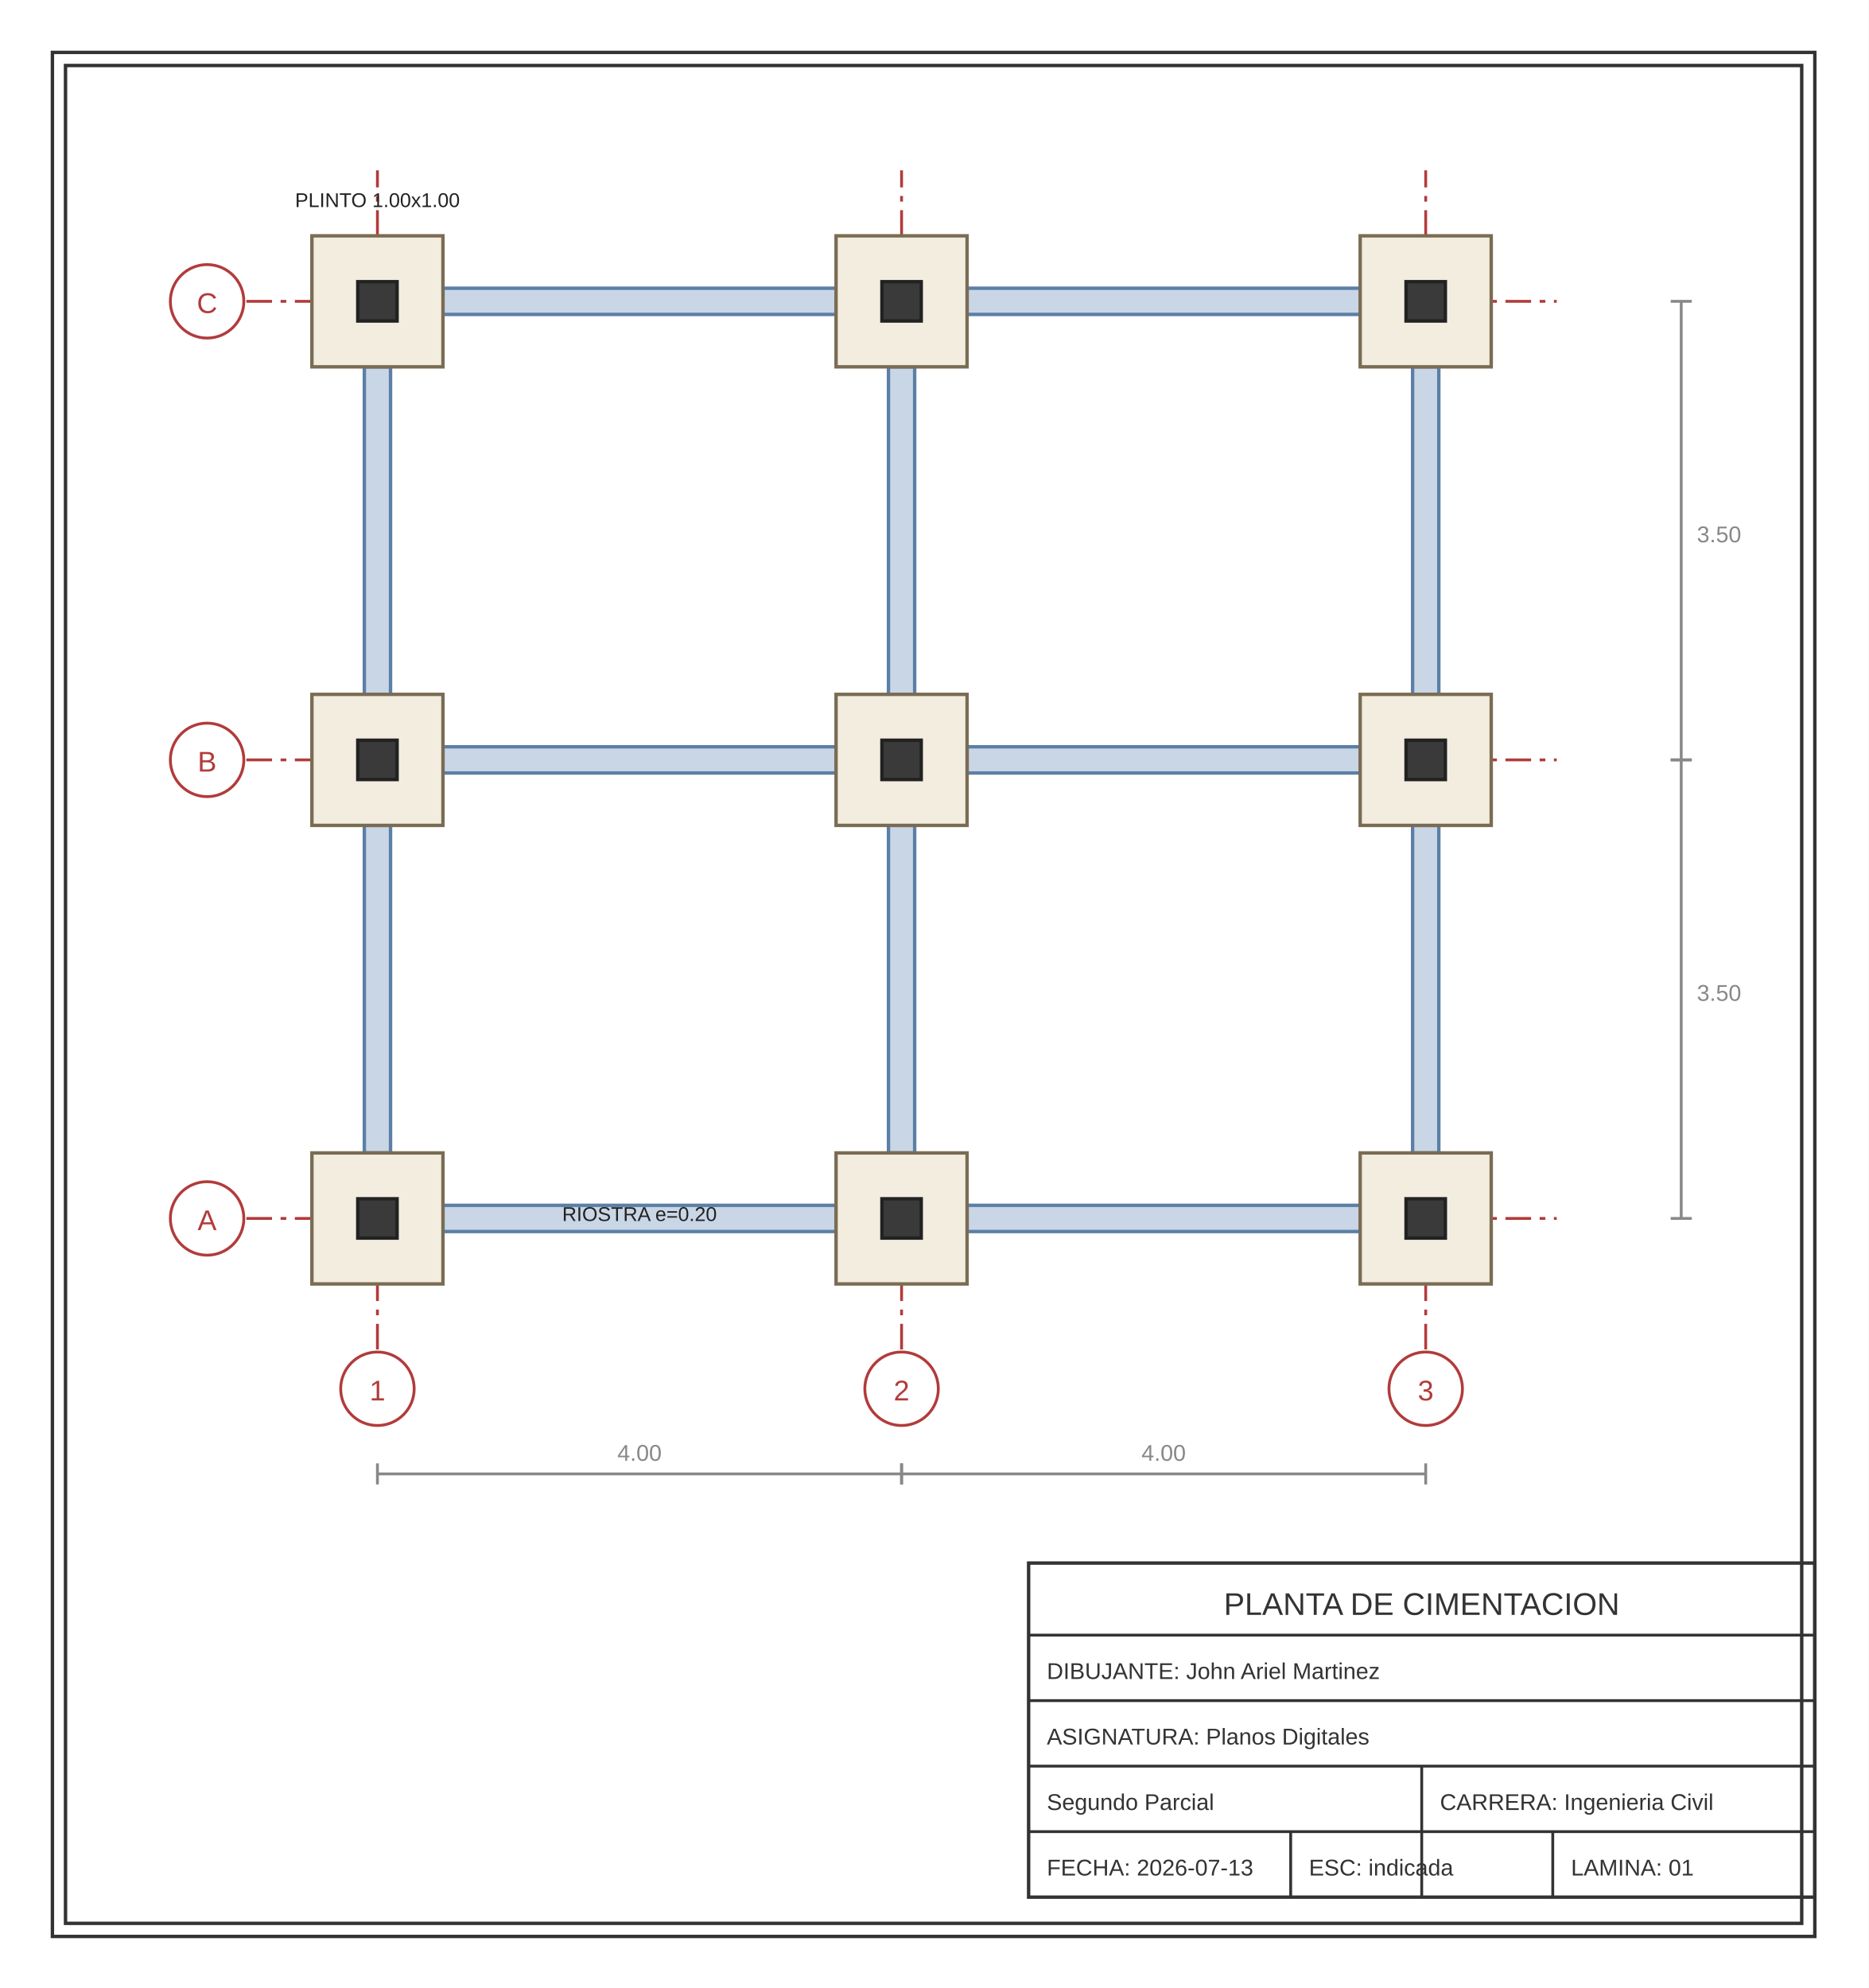
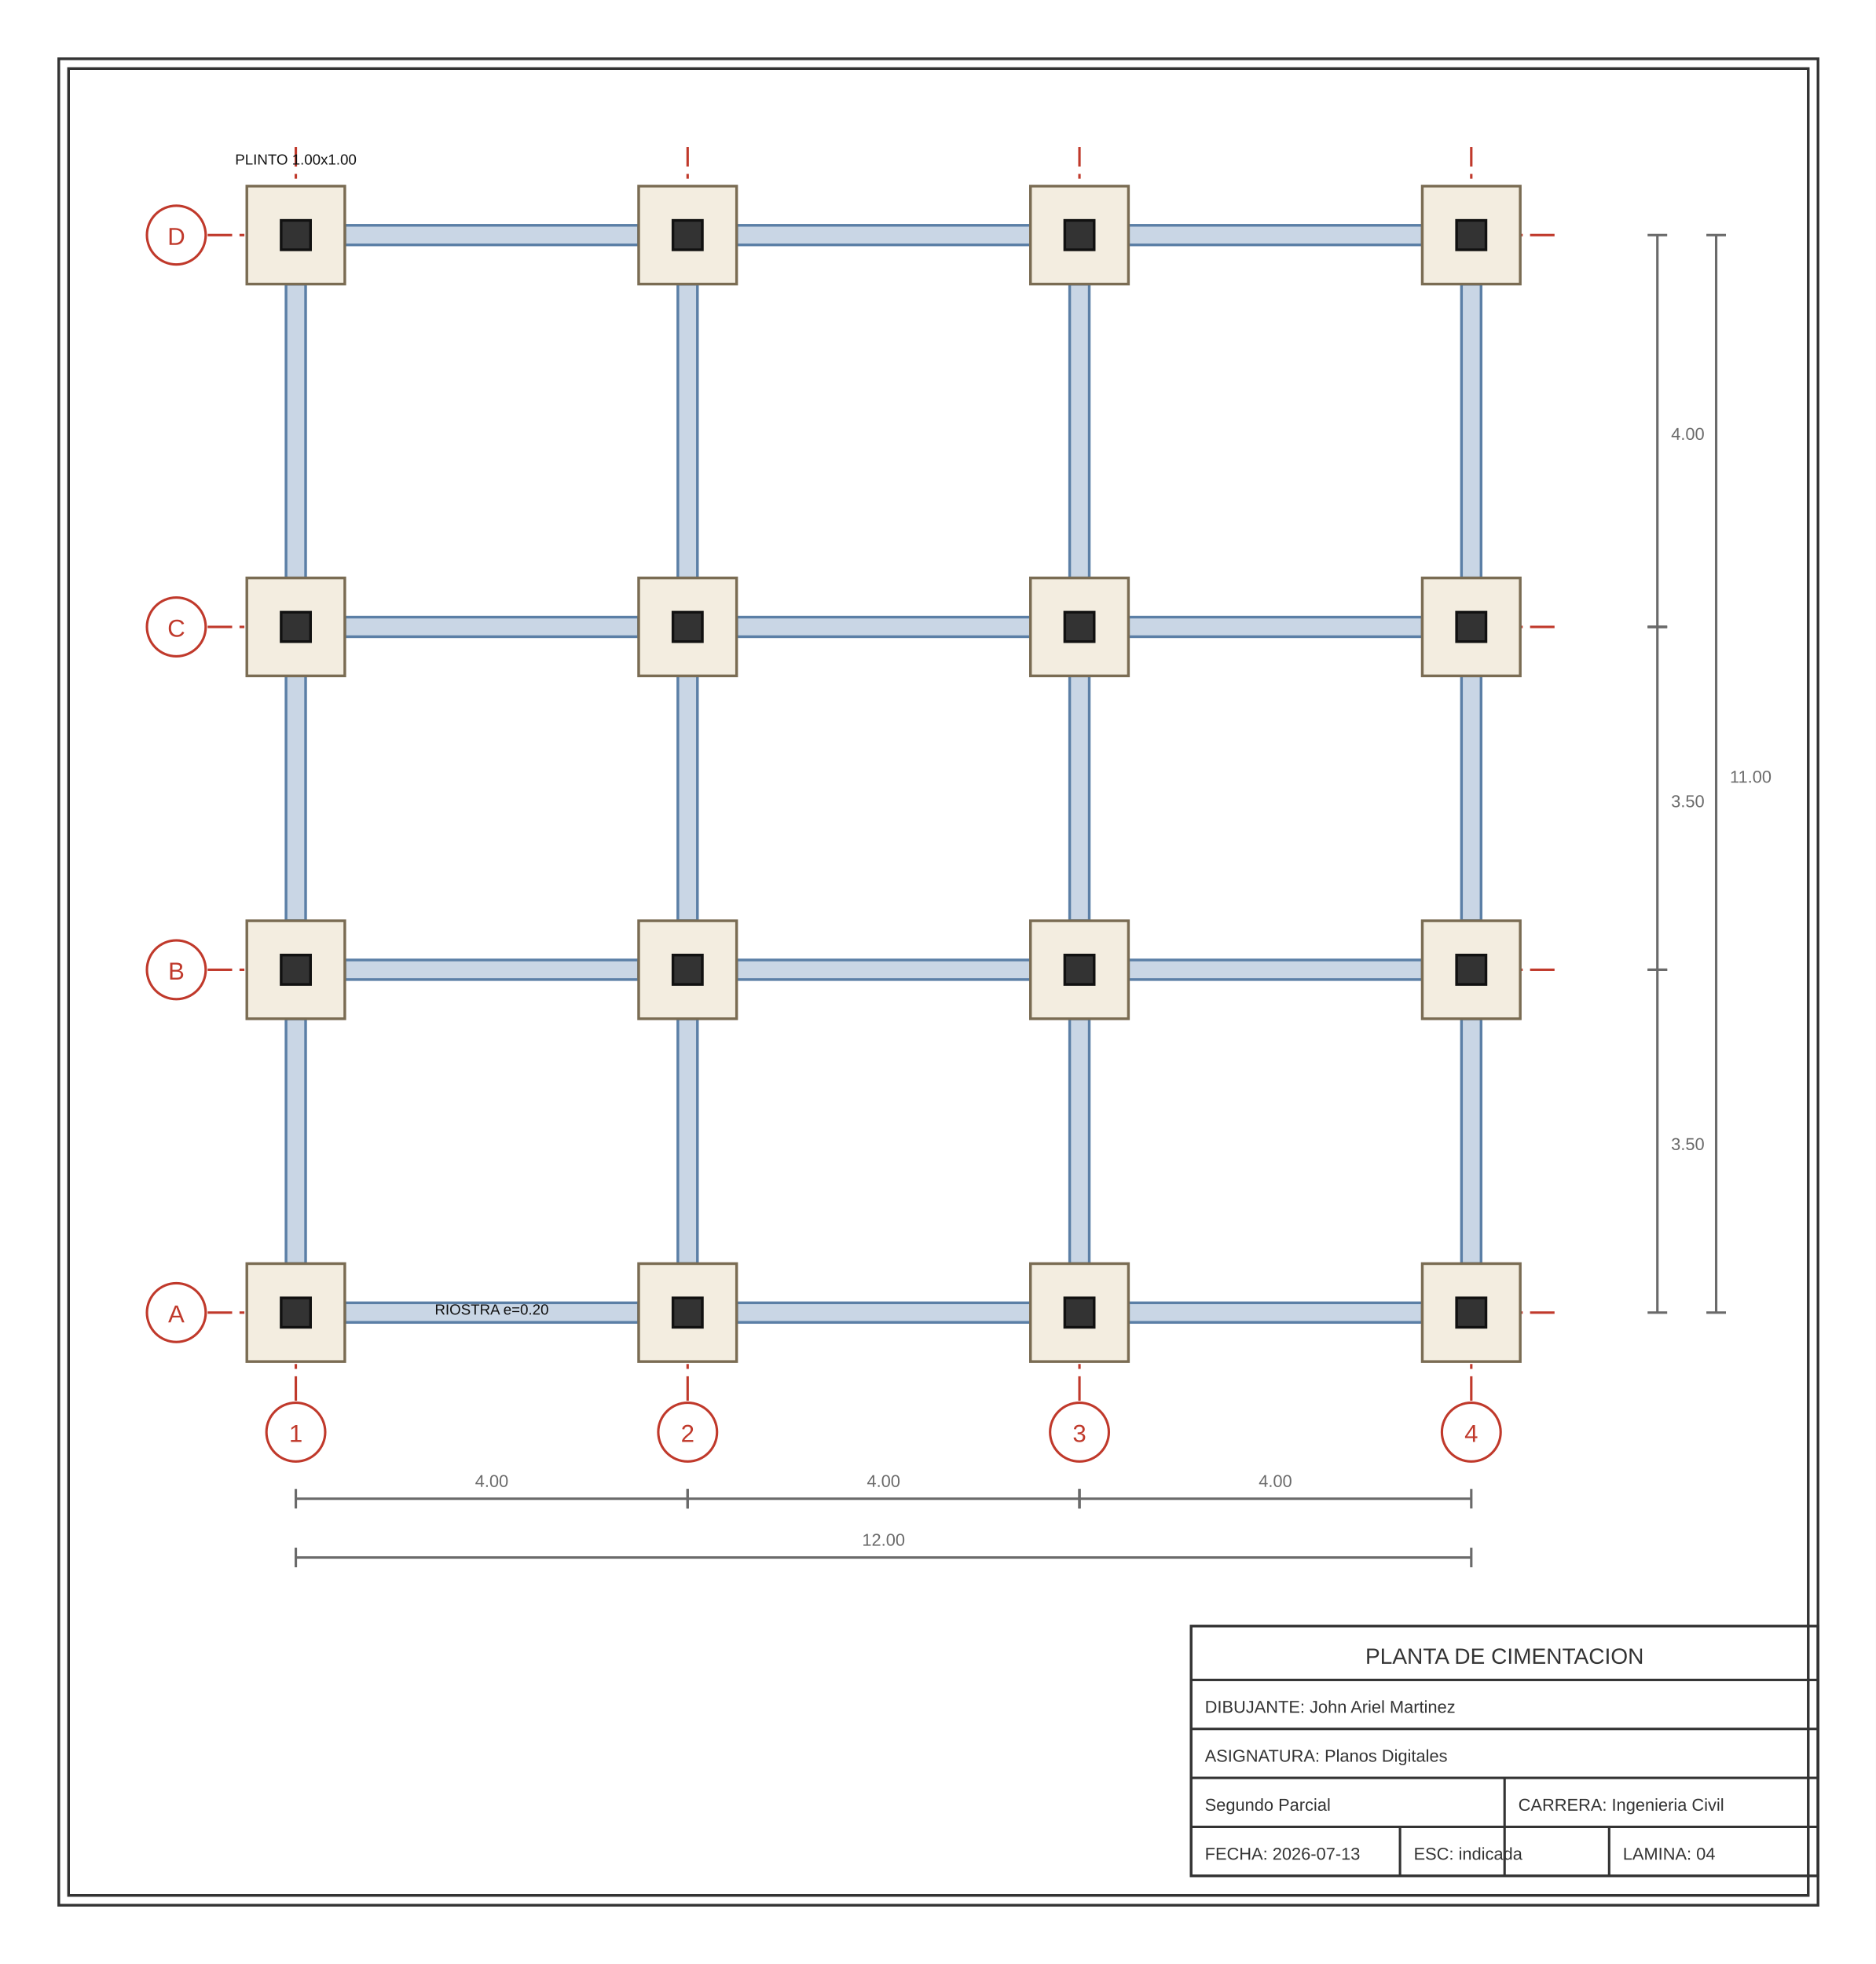
- <svg xmlns="http://www.w3.org/2000/svg" width="656" height="698" viewBox="0 0 656 698" font-family="Arial, sans-serif">
-   <rect width="656" height="698" fill="#ffffff" />
-   <line x1="132.5" y1="473.8" x2="132.5" y2="59.8" stroke="#b23b3b" stroke-width="1" stroke-dasharray="9 3 2 3" />
-   <circle cx="132.5" cy="487.6" r="12.9" fill="#ffffff" stroke="#b23b3b" stroke-width="1" />
-   <text x="132.5" y="491.7" font-size="10" text-anchor="middle" fill="#b23b3b">1</text>
-   <line x1="316.5" y1="473.8" x2="316.5" y2="59.8" stroke="#b23b3b" stroke-width="1" stroke-dasharray="9 3 2 3" />
-   <circle cx="316.5" cy="487.6" r="12.9" fill="#ffffff" stroke="#b23b3b" stroke-width="1" />
-   <text x="316.5" y="491.7" font-size="10" text-anchor="middle" fill="#b23b3b">2</text>
-   <line x1="500.5" y1="473.8" x2="500.5" y2="59.8" stroke="#b23b3b" stroke-width="1" stroke-dasharray="9 3 2 3" />
-   <circle cx="500.5" cy="487.6" r="12.9" fill="#ffffff" stroke="#b23b3b" stroke-width="1" />
-   <text x="500.5" y="491.7" font-size="10" text-anchor="middle" fill="#b23b3b">3</text>
-   <line x1="86.5" y1="427.8" x2="546.5" y2="427.8" stroke="#b23b3b" stroke-width="1" stroke-dasharray="9 3 2 3" />
-   <circle cx="72.7" cy="427.8" r="12.9" fill="#ffffff" stroke="#b23b3b" stroke-width="1" />
-   <text x="72.7" y="431.9" font-size="10" text-anchor="middle" fill="#b23b3b">A</text>
-   <line x1="86.5" y1="266.8" x2="546.5" y2="266.8" stroke="#b23b3b" stroke-width="1" stroke-dasharray="9 3 2 3" />
-   <circle cx="72.7" cy="266.8" r="12.9" fill="#ffffff" stroke="#b23b3b" stroke-width="1" />
-   <text x="72.7" y="270.9" font-size="10" text-anchor="middle" fill="#b23b3b">B</text>
-   <line x1="86.5" y1="105.8" x2="546.5" y2="105.8" stroke="#b23b3b" stroke-width="1" stroke-dasharray="9 3 2 3" />
-   <circle cx="72.7" cy="105.8" r="12.9" fill="#ffffff" stroke="#b23b3b" stroke-width="1" />
-   <text x="72.7" y="109.9" font-size="10" text-anchor="middle" fill="#b23b3b">C</text>
-   <polygon points="155.5,423.2 293.5,423.2 293.5,432.4 155.5,432.4" fill="#c9d6e5" stroke="#5b7fa6" stroke-width="1.2" />
-   <polygon points="339.5,423.2 477.5,423.2 477.5,432.4 339.5,432.4" fill="#c9d6e5" stroke="#5b7fa6" stroke-width="1.2" />
-   <polygon points="155.5,262.2 293.5,262.2 293.5,271.4 155.5,271.4" fill="#c9d6e5" stroke="#5b7fa6" stroke-width="1.2" />
-   <polygon points="339.5,262.2 477.5,262.2 477.5,271.4 339.5,271.4" fill="#c9d6e5" stroke="#5b7fa6" stroke-width="1.2" />
-   <polygon points="155.5,101.2 293.5,101.2 293.5,110.4 155.5,110.4" fill="#c9d6e5" stroke="#5b7fa6" stroke-width="1.2" />
-   <polygon points="339.5,101.2 477.5,101.2 477.5,110.4 339.5,110.4" fill="#c9d6e5" stroke="#5b7fa6" stroke-width="1.2" />
-   <polygon points="127.9,404.8 127.9,289.8 137.1,289.8 137.1,404.8" fill="#c9d6e5" stroke="#5b7fa6" stroke-width="1.2" />
-   <polygon points="127.9,243.8 127.9,128.8 137.1,128.8 137.1,243.8" fill="#c9d6e5" stroke="#5b7fa6" stroke-width="1.2" />
-   <polygon points="311.9,404.8 311.9,289.8 321.1,289.8 321.1,404.8" fill="#c9d6e5" stroke="#5b7fa6" stroke-width="1.2" />
-   <polygon points="311.9,243.8 311.9,128.8 321.1,128.8 321.1,243.8" fill="#c9d6e5" stroke="#5b7fa6" stroke-width="1.2" />
-   <polygon points="495.9,404.8 495.9,289.8 505.1,289.8 505.1,404.8" fill="#c9d6e5" stroke="#5b7fa6" stroke-width="1.2" />
-   <polygon points="495.9,243.8 495.9,128.8 505.1,128.8 505.1,243.8" fill="#c9d6e5" stroke="#5b7fa6" stroke-width="1.2" />
-   <polygon points="109.5,450.8 155.5,450.8 155.5,404.8 109.5,404.8" fill="#f3ede0" stroke="#7a6c53" stroke-width="1.2" />
-   <polygon points="109.5,289.8 155.5,289.8 155.5,243.8 109.5,243.8" fill="#f3ede0" stroke="#7a6c53" stroke-width="1.2" />
-   <polygon points="109.5,128.8 155.5,128.8 155.5,82.8 109.5,82.8" fill="#f3ede0" stroke="#7a6c53" stroke-width="1.2" />
-   <polygon points="293.5,450.8 339.5,450.8 339.5,404.8 293.5,404.8" fill="#f3ede0" stroke="#7a6c53" stroke-width="1.2" />
-   <polygon points="293.5,289.8 339.5,289.8 339.5,243.8 293.5,243.8" fill="#f3ede0" stroke="#7a6c53" stroke-width="1.2" />
-   <polygon points="293.5,128.8 339.5,128.8 339.5,82.8 293.5,82.8" fill="#f3ede0" stroke="#7a6c53" stroke-width="1.2" />
-   <polygon points="477.5,450.8 523.5,450.8 523.5,404.8 477.5,404.8" fill="#f3ede0" stroke="#7a6c53" stroke-width="1.2" />
-   <polygon points="477.5,289.8 523.5,289.8 523.5,243.8 477.5,243.8" fill="#f3ede0" stroke="#7a6c53" stroke-width="1.2" />
-   <polygon points="477.5,128.8 523.5,128.8 523.5,82.8 477.5,82.8" fill="#f3ede0" stroke="#7a6c53" stroke-width="1.2" />
-   <polygon points="125.6,434.7 139.4,434.7 139.4,420.9 125.6,420.9" fill="#3a3a3a" stroke="#222222" stroke-width="1.2" />
-   <polygon points="125.6,273.7 139.4,273.7 139.4,259.9 125.6,259.9" fill="#3a3a3a" stroke="#222222" stroke-width="1.2" />
-   <polygon points="125.6,112.7 139.4,112.7 139.4,98.9 125.6,98.9" fill="#3a3a3a" stroke="#222222" stroke-width="1.2" />
-   <polygon points="309.6,434.7 323.4,434.7 323.4,420.9 309.6,420.9" fill="#3a3a3a" stroke="#222222" stroke-width="1.2" />
-   <polygon points="309.6,273.7 323.4,273.7 323.4,259.9 309.6,259.9" fill="#3a3a3a" stroke="#222222" stroke-width="1.2" />
-   <polygon points="309.6,112.7 323.4,112.7 323.4,98.9 309.6,98.9" fill="#3a3a3a" stroke="#222222" stroke-width="1.2" />
-   <polygon points="493.6,434.7 507.4,434.7 507.4,420.9 493.6,420.9" fill="#3a3a3a" stroke="#222222" stroke-width="1.2" />
-   <polygon points="493.6,273.7 507.4,273.7 507.4,259.9 493.6,259.9" fill="#3a3a3a" stroke="#222222" stroke-width="1.2" />
-   <polygon points="493.6,112.7 507.4,112.7 507.4,98.9 493.6,98.9" fill="#3a3a3a" stroke="#222222" stroke-width="1.2" />
-   <line x1="132.5" y1="517.5" x2="316.5" y2="517.5" stroke="#888888" stroke-width="1" />
-   <line x1="132.5" y1="521.2" x2="132.5" y2="513.8" stroke="#888888" stroke-width="1" />
-   <line x1="316.5" y1="521.2" x2="316.5" y2="513.8" stroke="#888888" stroke-width="1" />
-   <text x="224.5" y="512.9" font-size="8" text-anchor="middle" fill="#888888">4.00</text>
-   <line x1="316.5" y1="517.5" x2="500.5" y2="517.5" stroke="#888888" stroke-width="1" />
-   <line x1="316.5" y1="521.2" x2="316.5" y2="513.8" stroke="#888888" stroke-width="1" />
-   <line x1="500.5" y1="521.2" x2="500.5" y2="513.8" stroke="#888888" stroke-width="1" />
-   <text x="408.5" y="512.9" font-size="8" text-anchor="middle" fill="#888888">4.00</text>
-   <line x1="590.2" y1="427.8" x2="590.2" y2="266.8" stroke="#888888" stroke-width="1" />
-   <line x1="586.5" y1="427.8" x2="593.9" y2="427.8" stroke="#888888" stroke-width="1" />
-   <line x1="586.5" y1="266.8" x2="593.9" y2="266.8" stroke="#888888" stroke-width="1" />
-   <text x="595.7" y="351.4" font-size="8" text-anchor="start" fill="#888888">3.50</text>
-   <line x1="590.2" y1="266.8" x2="590.2" y2="105.8" stroke="#888888" stroke-width="1" />
-   <line x1="586.5" y1="266.8" x2="593.9" y2="266.8" stroke="#888888" stroke-width="1" />
-   <line x1="586.5" y1="105.8" x2="593.9" y2="105.8" stroke="#888888" stroke-width="1" />
-   <text x="595.7" y="190.4" font-size="8" text-anchor="start" fill="#888888">3.50</text>
-   <text x="132.5" y="72.7" font-size="7" text-anchor="middle" fill="#222222">PLINTO 1.00x1.00</text>
-   <text x="224.5" y="428.7" font-size="7" text-anchor="middle" fill="#222222">RIOSTRA e=0.20</text>
-   <polygon points="361.1,666.1 637.1,666.1 637.1,548.8 361.1,548.8" fill="none" stroke="#333333" stroke-width="1.2" />
-   <line x1="361.1" y1="574.1" x2="637.1" y2="574.1" stroke="#333333" stroke-width="1" />
-   <line x1="361.1" y1="597.1" x2="637.1" y2="597.1" stroke="#333333" stroke-width="1" />
-   <line x1="361.1" y1="620.1" x2="637.1" y2="620.1" stroke="#333333" stroke-width="1" />
-   <line x1="361.1" y1="643.1" x2="637.1" y2="643.1" stroke="#333333" stroke-width="1" />
-   <line x1="499.1" y1="620.1" x2="499.1" y2="666.1" stroke="#333333" stroke-width="1" />
-   <line x1="453.1" y1="643.1" x2="453.1" y2="666.1" stroke="#333333" stroke-width="1" />
-   <line x1="545.1" y1="643.1" x2="545.1" y2="666.1" stroke="#333333" stroke-width="1" />
-   <text x="499.1" y="567.0" font-size="11" text-anchor="middle" fill="#333333">PLANTA DE CIMENTACION</text>
-   <text x="367.5" y="589.5" font-size="8" text-anchor="start" fill="#333333">DIBUJANTE:  John Ariel Martinez</text>
-   <text x="367.5" y="612.5" font-size="8" text-anchor="start" fill="#333333">ASIGNATURA:  Planos Digitales</text>
-   <text x="367.5" y="635.5" font-size="8" text-anchor="start" fill="#333333">Segundo Parcial</text>
-   <text x="505.5" y="635.5" font-size="8" text-anchor="start" fill="#333333">CARRERA:  Ingenieria Civil</text>
-   <text x="367.5" y="658.5" font-size="8" text-anchor="start" fill="#333333">FECHA: 2026-07-13</text>
-   <text x="459.5" y="658.5" font-size="8" text-anchor="start" fill="#333333">ESC: indicada</text>
-   <text x="551.5" y="658.5" font-size="8" text-anchor="start" fill="#333333">LAMINA: 01</text>
-   <polygon points="18.4,679.9 637.1,679.9 637.1,18.4 18.4,18.4" fill="none" stroke="#333333" stroke-width="1.2" />
-   <polygon points="23.0,675.3 632.5,675.3 632.5,23.0 23.0,23.0" fill="none" stroke="#333333" stroke-width="1.2" />
+ <svg xmlns="http://www.w3.org/2000/svg" width="766" height="802" viewBox="0 0 766 802" font-family="Arial, sans-serif">
+   <rect width="766" height="802" fill="#ffffff" />
+   <line x1="120.8" y1="572.0" x2="120.8" y2="60.0" stroke="#c0392b" stroke-width="1.0" stroke-dasharray="10 3 2 3" />
+   <circle cx="120.8" cy="584.8" r="12.0" fill="#ffffff" stroke="#c0392b" stroke-width="1" />
+   <text x="120.8" y="588.8" font-size="10" text-anchor="middle" fill="#c0392b">1</text>
+   <line x1="280.8" y1="572.0" x2="280.8" y2="60.0" stroke="#c0392b" stroke-width="1.0" stroke-dasharray="10 3 2 3" />
+   <circle cx="280.8" cy="584.8" r="12.0" fill="#ffffff" stroke="#c0392b" stroke-width="1" />
+   <text x="280.8" y="588.8" font-size="10" text-anchor="middle" fill="#c0392b">2</text>
+   <line x1="440.8" y1="572.0" x2="440.8" y2="60.0" stroke="#c0392b" stroke-width="1.0" stroke-dasharray="10 3 2 3" />
+   <circle cx="440.8" cy="584.8" r="12.0" fill="#ffffff" stroke="#c0392b" stroke-width="1" />
+   <text x="440.8" y="588.8" font-size="10" text-anchor="middle" fill="#c0392b">3</text>
+   <line x1="600.8" y1="572.0" x2="600.8" y2="60.0" stroke="#c0392b" stroke-width="1.0" stroke-dasharray="10 3 2 3" />
+   <circle cx="600.8" cy="584.8" r="12.0" fill="#ffffff" stroke="#c0392b" stroke-width="1" />
+   <text x="600.8" y="588.8" font-size="10" text-anchor="middle" fill="#c0392b">4</text>
+   <line x1="84.8" y1="536.0" x2="636.8" y2="536.0" stroke="#c0392b" stroke-width="1.0" stroke-dasharray="10 3 2 3" />
+   <circle cx="72.0" cy="536.0" r="12.0" fill="#ffffff" stroke="#c0392b" stroke-width="1" />
+   <text x="72.0" y="540.0" font-size="10" text-anchor="middle" fill="#c0392b">A</text>
+   <line x1="84.8" y1="396.0" x2="636.8" y2="396.0" stroke="#c0392b" stroke-width="1.0" stroke-dasharray="10 3 2 3" />
+   <circle cx="72.0" cy="396.0" r="12.0" fill="#ffffff" stroke="#c0392b" stroke-width="1" />
+   <text x="72.0" y="400.0" font-size="10" text-anchor="middle" fill="#c0392b">B</text>
+   <line x1="84.8" y1="256.0" x2="636.8" y2="256.0" stroke="#c0392b" stroke-width="1.0" stroke-dasharray="10 3 2 3" />
+   <circle cx="72.0" cy="256.0" r="12.0" fill="#ffffff" stroke="#c0392b" stroke-width="1" />
+   <text x="72.0" y="260.0" font-size="10" text-anchor="middle" fill="#c0392b">C</text>
+   <line x1="84.8" y1="96.0" x2="636.8" y2="96.0" stroke="#c0392b" stroke-width="1.0" stroke-dasharray="10 3 2 3" />
+   <circle cx="72.0" cy="96.0" r="12.0" fill="#ffffff" stroke="#c0392b" stroke-width="1" />
+   <text x="72.0" y="100.0" font-size="10" text-anchor="middle" fill="#c0392b">D</text>
+   <polygon points="140.8,532.0 260.8,532.0 260.8,540.0 140.8,540.0" fill="#c9d6e5" stroke="#5b7fa6" stroke-width="1.1" />
+   <polygon points="300.8,532.0 420.8,532.0 420.8,540.0 300.8,540.0" fill="#c9d6e5" stroke="#5b7fa6" stroke-width="1.1" />
+   <polygon points="460.8,532.0 580.8,532.0 580.8,540.0 460.8,540.0" fill="#c9d6e5" stroke="#5b7fa6" stroke-width="1.1" />
+   <polygon points="140.8,392.0 260.8,392.0 260.8,400.0 140.8,400.0" fill="#c9d6e5" stroke="#5b7fa6" stroke-width="1.1" />
+   <polygon points="300.8,392.0 420.8,392.0 420.8,400.0 300.8,400.0" fill="#c9d6e5" stroke="#5b7fa6" stroke-width="1.1" />
+   <polygon points="460.8,392.0 580.8,392.0 580.8,400.0 460.8,400.0" fill="#c9d6e5" stroke="#5b7fa6" stroke-width="1.1" />
+   <polygon points="140.8,252.0 260.8,252.0 260.8,260.0 140.8,260.0" fill="#c9d6e5" stroke="#5b7fa6" stroke-width="1.1" />
+   <polygon points="300.8,252.0 420.8,252.0 420.8,260.0 300.8,260.0" fill="#c9d6e5" stroke="#5b7fa6" stroke-width="1.1" />
+   <polygon points="460.8,252.0 580.8,252.0 580.8,260.0 460.8,260.0" fill="#c9d6e5" stroke="#5b7fa6" stroke-width="1.1" />
+   <polygon points="140.8,92.0 260.8,92.0 260.8,100.0 140.8,100.0" fill="#c9d6e5" stroke="#5b7fa6" stroke-width="1.1" />
+   <polygon points="300.8,92.0 420.8,92.0 420.8,100.0 300.8,100.0" fill="#c9d6e5" stroke="#5b7fa6" stroke-width="1.1" />
+   <polygon points="460.8,92.0 580.8,92.0 580.8,100.0 460.8,100.0" fill="#c9d6e5" stroke="#5b7fa6" stroke-width="1.1" />
+   <polygon points="116.8,516.0 116.8,416.0 124.8,416.0 124.8,516.0" fill="#c9d6e5" stroke="#5b7fa6" stroke-width="1.1" />
+   <polygon points="116.8,376.0 116.8,276.0 124.8,276.0 124.8,376.0" fill="#c9d6e5" stroke="#5b7fa6" stroke-width="1.1" />
+   <polygon points="116.8,236.0 116.8,116.0 124.8,116.0 124.8,236.0" fill="#c9d6e5" stroke="#5b7fa6" stroke-width="1.1" />
+   <polygon points="276.8,516.0 276.8,416.0 284.8,416.0 284.8,516.0" fill="#c9d6e5" stroke="#5b7fa6" stroke-width="1.1" />
+   <polygon points="276.8,376.0 276.8,276.0 284.8,276.0 284.8,376.0" fill="#c9d6e5" stroke="#5b7fa6" stroke-width="1.1" />
+   <polygon points="276.8,236.0 276.8,116.0 284.8,116.0 284.8,236.0" fill="#c9d6e5" stroke="#5b7fa6" stroke-width="1.1" />
+   <polygon points="436.8,516.0 436.8,416.0 444.8,416.0 444.8,516.0" fill="#c9d6e5" stroke="#5b7fa6" stroke-width="1.1" />
+   <polygon points="436.8,376.0 436.8,276.0 444.8,276.0 444.8,376.0" fill="#c9d6e5" stroke="#5b7fa6" stroke-width="1.1" />
+   <polygon points="436.8,236.0 436.8,116.0 444.8,116.0 444.8,236.0" fill="#c9d6e5" stroke="#5b7fa6" stroke-width="1.1" />
+   <polygon points="596.8,516.0 596.8,416.0 604.8,416.0 604.8,516.0" fill="#c9d6e5" stroke="#5b7fa6" stroke-width="1.1" />
+   <polygon points="596.8,376.0 596.8,276.0 604.8,276.0 604.8,376.0" fill="#c9d6e5" stroke="#5b7fa6" stroke-width="1.1" />
+   <polygon points="596.8,236.0 596.8,116.0 604.8,116.0 604.8,236.0" fill="#c9d6e5" stroke="#5b7fa6" stroke-width="1.1" />
+   <polygon points="100.8,556.0 140.8,556.0 140.8,516.0 100.8,516.0" fill="#f3ede0" stroke="#7a6c53" stroke-width="1.1" />
+   <polygon points="100.8,416.0 140.8,416.0 140.8,376.0 100.8,376.0" fill="#f3ede0" stroke="#7a6c53" stroke-width="1.1" />
+   <polygon points="100.8,276.0 140.8,276.0 140.8,236.0 100.8,236.0" fill="#f3ede0" stroke="#7a6c53" stroke-width="1.1" />
+   <polygon points="100.8,116.0 140.8,116.0 140.8,76.0 100.8,76.0" fill="#f3ede0" stroke="#7a6c53" stroke-width="1.1" />
+   <polygon points="260.8,556.0 300.8,556.0 300.8,516.0 260.8,516.0" fill="#f3ede0" stroke="#7a6c53" stroke-width="1.1" />
+   <polygon points="260.8,416.0 300.8,416.0 300.8,376.0 260.8,376.0" fill="#f3ede0" stroke="#7a6c53" stroke-width="1.1" />
+   <polygon points="260.8,276.0 300.8,276.0 300.8,236.0 260.8,236.0" fill="#f3ede0" stroke="#7a6c53" stroke-width="1.1" />
+   <polygon points="260.8,116.0 300.8,116.0 300.8,76.0 260.8,76.0" fill="#f3ede0" stroke="#7a6c53" stroke-width="1.1" />
+   <polygon points="420.8,556.0 460.8,556.0 460.8,516.0 420.8,516.0" fill="#f3ede0" stroke="#7a6c53" stroke-width="1.1" />
+   <polygon points="420.8,416.0 460.8,416.0 460.8,376.0 420.8,376.0" fill="#f3ede0" stroke="#7a6c53" stroke-width="1.1" />
+   <polygon points="420.8,276.0 460.8,276.0 460.8,236.0 420.8,236.0" fill="#f3ede0" stroke="#7a6c53" stroke-width="1.1" />
+   <polygon points="420.8,116.0 460.8,116.0 460.8,76.0 420.8,76.0" fill="#f3ede0" stroke="#7a6c53" stroke-width="1.1" />
+   <polygon points="580.8,556.0 620.8,556.0 620.8,516.0 580.8,516.0" fill="#f3ede0" stroke="#7a6c53" stroke-width="1.1" />
+   <polygon points="580.8,416.0 620.8,416.0 620.8,376.0 580.8,376.0" fill="#f3ede0" stroke="#7a6c53" stroke-width="1.1" />
+   <polygon points="580.8,276.0 620.8,276.0 620.8,236.0 580.8,236.0" fill="#f3ede0" stroke="#7a6c53" stroke-width="1.1" />
+   <polygon points="580.8,116.0 620.8,116.0 620.8,76.0 580.8,76.0" fill="#f3ede0" stroke="#7a6c53" stroke-width="1.1" />
+   <polygon points="114.8,542.0 126.8,542.0 126.8,530.0 114.8,530.0" fill="#333333" stroke="#111111" stroke-width="1.1" />
+   <polygon points="114.8,402.0 126.8,402.0 126.8,390.0 114.8,390.0" fill="#333333" stroke="#111111" stroke-width="1.1" />
+   <polygon points="114.8,262.0 126.8,262.0 126.8,250.0 114.8,250.0" fill="#333333" stroke="#111111" stroke-width="1.1" />
+   <polygon points="114.8,102.0 126.8,102.0 126.8,90.0 114.8,90.0" fill="#333333" stroke="#111111" stroke-width="1.1" />
+   <polygon points="274.8,542.0 286.8,542.0 286.8,530.0 274.8,530.0" fill="#333333" stroke="#111111" stroke-width="1.1" />
+   <polygon points="274.8,402.0 286.8,402.0 286.8,390.0 274.8,390.0" fill="#333333" stroke="#111111" stroke-width="1.1" />
+   <polygon points="274.8,262.0 286.8,262.0 286.8,250.0 274.8,250.0" fill="#333333" stroke="#111111" stroke-width="1.1" />
+   <polygon points="274.8,102.0 286.8,102.0 286.8,90.0 274.8,90.0" fill="#333333" stroke="#111111" stroke-width="1.1" />
+   <polygon points="434.8,542.0 446.8,542.0 446.8,530.0 434.8,530.0" fill="#333333" stroke="#111111" stroke-width="1.1" />
+   <polygon points="434.8,402.0 446.8,402.0 446.8,390.0 434.8,390.0" fill="#333333" stroke="#111111" stroke-width="1.1" />
+   <polygon points="434.8,262.0 446.8,262.0 446.8,250.0 434.8,250.0" fill="#333333" stroke="#111111" stroke-width="1.1" />
+   <polygon points="434.8,102.0 446.8,102.0 446.8,90.0 434.8,90.0" fill="#333333" stroke="#111111" stroke-width="1.1" />
+   <polygon points="594.8,542.0 606.8,542.0 606.8,530.0 594.8,530.0" fill="#333333" stroke="#111111" stroke-width="1.1" />
+   <polygon points="594.8,402.0 606.8,402.0 606.8,390.0 594.8,390.0" fill="#333333" stroke="#111111" stroke-width="1.1" />
+   <polygon points="594.8,262.0 606.8,262.0 606.8,250.0 594.8,250.0" fill="#333333" stroke="#111111" stroke-width="1.1" />
+   <polygon points="594.8,102.0 606.8,102.0 606.8,90.0 594.8,90.0" fill="#333333" stroke="#111111" stroke-width="1.1" />
+   <text x="120.8" y="67.2" font-size="6" text-anchor="middle" fill="#111111">PLINTO 1.00x1.00</text>
+   <text x="200.8" y="536.8" font-size="6" text-anchor="middle" fill="#111111">RIOSTRA e=0.20</text>
+   <line x1="120.8" y1="612.0" x2="280.8" y2="612.0" stroke="#6a6a6a" stroke-width="1.0" />
+   <line x1="120.8" y1="616.0" x2="120.8" y2="608.0" stroke="#6a6a6a" stroke-width="1.0" />
+   <line x1="280.8" y1="616.0" x2="280.8" y2="608.0" stroke="#6a6a6a" stroke-width="1.0" />
+   <text x="200.8" y="607.2" font-size="7" text-anchor="middle" fill="#6a6a6a">4.00</text>
+   <line x1="280.8" y1="612.0" x2="440.8" y2="612.0" stroke="#6a6a6a" stroke-width="1.0" />
+   <line x1="280.8" y1="616.0" x2="280.8" y2="608.0" stroke="#6a6a6a" stroke-width="1.0" />
+   <line x1="440.8" y1="616.0" x2="440.8" y2="608.0" stroke="#6a6a6a" stroke-width="1.0" />
+   <text x="360.8" y="607.2" font-size="7" text-anchor="middle" fill="#6a6a6a">4.00</text>
+   <line x1="440.8" y1="612.0" x2="600.8" y2="612.0" stroke="#6a6a6a" stroke-width="1.0" />
+   <line x1="440.8" y1="616.0" x2="440.8" y2="608.0" stroke="#6a6a6a" stroke-width="1.0" />
+   <line x1="600.8" y1="616.0" x2="600.8" y2="608.0" stroke="#6a6a6a" stroke-width="1.0" />
+   <text x="520.8" y="607.2" font-size="7" text-anchor="middle" fill="#6a6a6a">4.00</text>
+   <line x1="120.8" y1="636.0" x2="600.8" y2="636.0" stroke="#6a6a6a" stroke-width="1.0" />
+   <line x1="120.8" y1="640.0" x2="120.8" y2="632.0" stroke="#6a6a6a" stroke-width="1.0" />
+   <line x1="600.8" y1="640.0" x2="600.8" y2="632.0" stroke="#6a6a6a" stroke-width="1.0" />
+   <text x="360.8" y="631.2" font-size="7" text-anchor="middle" fill="#6a6a6a">12.00</text>
+   <line x1="676.8" y1="536.0" x2="676.8" y2="396.0" stroke="#6a6a6a" stroke-width="1.0" />
+   <line x1="672.8" y1="536.0" x2="680.8" y2="536.0" stroke="#6a6a6a" stroke-width="1.0" />
+   <line x1="672.8" y1="396.0" x2="680.8" y2="396.0" stroke="#6a6a6a" stroke-width="1.0" />
+   <text x="682.4" y="469.6" font-size="7" text-anchor="start" fill="#6a6a6a">3.50</text>
+   <line x1="676.8" y1="396.0" x2="676.8" y2="256.0" stroke="#6a6a6a" stroke-width="1.0" />
+   <line x1="672.8" y1="396.0" x2="680.8" y2="396.0" stroke="#6a6a6a" stroke-width="1.0" />
+   <line x1="672.8" y1="256.0" x2="680.8" y2="256.0" stroke="#6a6a6a" stroke-width="1.0" />
+   <text x="682.4" y="329.6" font-size="7" text-anchor="start" fill="#6a6a6a">3.50</text>
+   <line x1="676.8" y1="256.0" x2="676.8" y2="96.0" stroke="#6a6a6a" stroke-width="1.0" />
+   <line x1="672.8" y1="256.0" x2="680.8" y2="256.0" stroke="#6a6a6a" stroke-width="1.0" />
+   <line x1="672.8" y1="96.0" x2="680.8" y2="96.0" stroke="#6a6a6a" stroke-width="1.0" />
+   <text x="682.4" y="179.6" font-size="7" text-anchor="start" fill="#6a6a6a">4.00</text>
+   <line x1="700.8" y1="536.0" x2="700.8" y2="96.0" stroke="#6a6a6a" stroke-width="1.0" />
+   <line x1="696.8" y1="536.0" x2="704.8" y2="536.0" stroke="#6a6a6a" stroke-width="1.0" />
+   <line x1="696.8" y1="96.0" x2="704.8" y2="96.0" stroke="#6a6a6a" stroke-width="1.0" />
+   <text x="706.4" y="319.6" font-size="7" text-anchor="start" fill="#6a6a6a">11.00</text>
+   <polygon points="486.4,766.0 742.4,766.0 742.4,664.0 486.4,664.0" fill="none" stroke="#333333" stroke-width="1.1" />
+   <line x1="486.4" y1="686.0" x2="742.4" y2="686.0" stroke="#333333" stroke-width="1.0" />
+   <line x1="486.4" y1="706.0" x2="742.4" y2="706.0" stroke="#333333" stroke-width="1.0" />
+   <line x1="486.4" y1="726.0" x2="742.4" y2="726.0" stroke="#333333" stroke-width="1.0" />
+   <line x1="486.4" y1="746.0" x2="742.4" y2="746.0" stroke="#333333" stroke-width="1.0" />
+   <line x1="614.4" y1="726.0" x2="614.4" y2="766.0" stroke="#333333" stroke-width="1.0" />
+   <line x1="571.7" y1="746.0" x2="571.7" y2="766.0" stroke="#333333" stroke-width="1.0" />
+   <line x1="657.1" y1="746.0" x2="657.1" y2="766.0" stroke="#333333" stroke-width="1.0" />
+   <text x="614.4" y="679.4" font-size="9" text-anchor="middle" fill="#333333">PLANTA DE CIMENTACION</text>
+   <text x="492.0" y="699.4" font-size="7" text-anchor="start" fill="#333333">DIBUJANTE:  John Ariel Martinez</text>
+   <text x="492.0" y="719.4" font-size="7" text-anchor="start" fill="#333333">ASIGNATURA:  Planos Digitales</text>
+   <text x="492.0" y="739.4" font-size="7" text-anchor="start" fill="#333333">Segundo Parcial</text>
+   <text x="620.0" y="739.4" font-size="7" text-anchor="start" fill="#333333">CARRERA:  Ingenieria Civil</text>
+   <text x="492.0" y="759.4" font-size="7" text-anchor="start" fill="#333333">FECHA: 2026-07-13</text>
+   <text x="577.3" y="759.4" font-size="7" text-anchor="start" fill="#333333">ESC: indicada</text>
+   <text x="662.7" y="759.4" font-size="7" text-anchor="start" fill="#333333">LAMINA: 04</text>
+   <polygon points="24.0,778.0 742.4,778.0 742.4,24.0 24.0,24.0" fill="none" stroke="#333333" stroke-width="1.1" />
+   <polygon points="28.0,774.0 738.4,774.0 738.4,28.0 28.0,28.0" fill="none" stroke="#333333" stroke-width="1.1" />
</svg>
